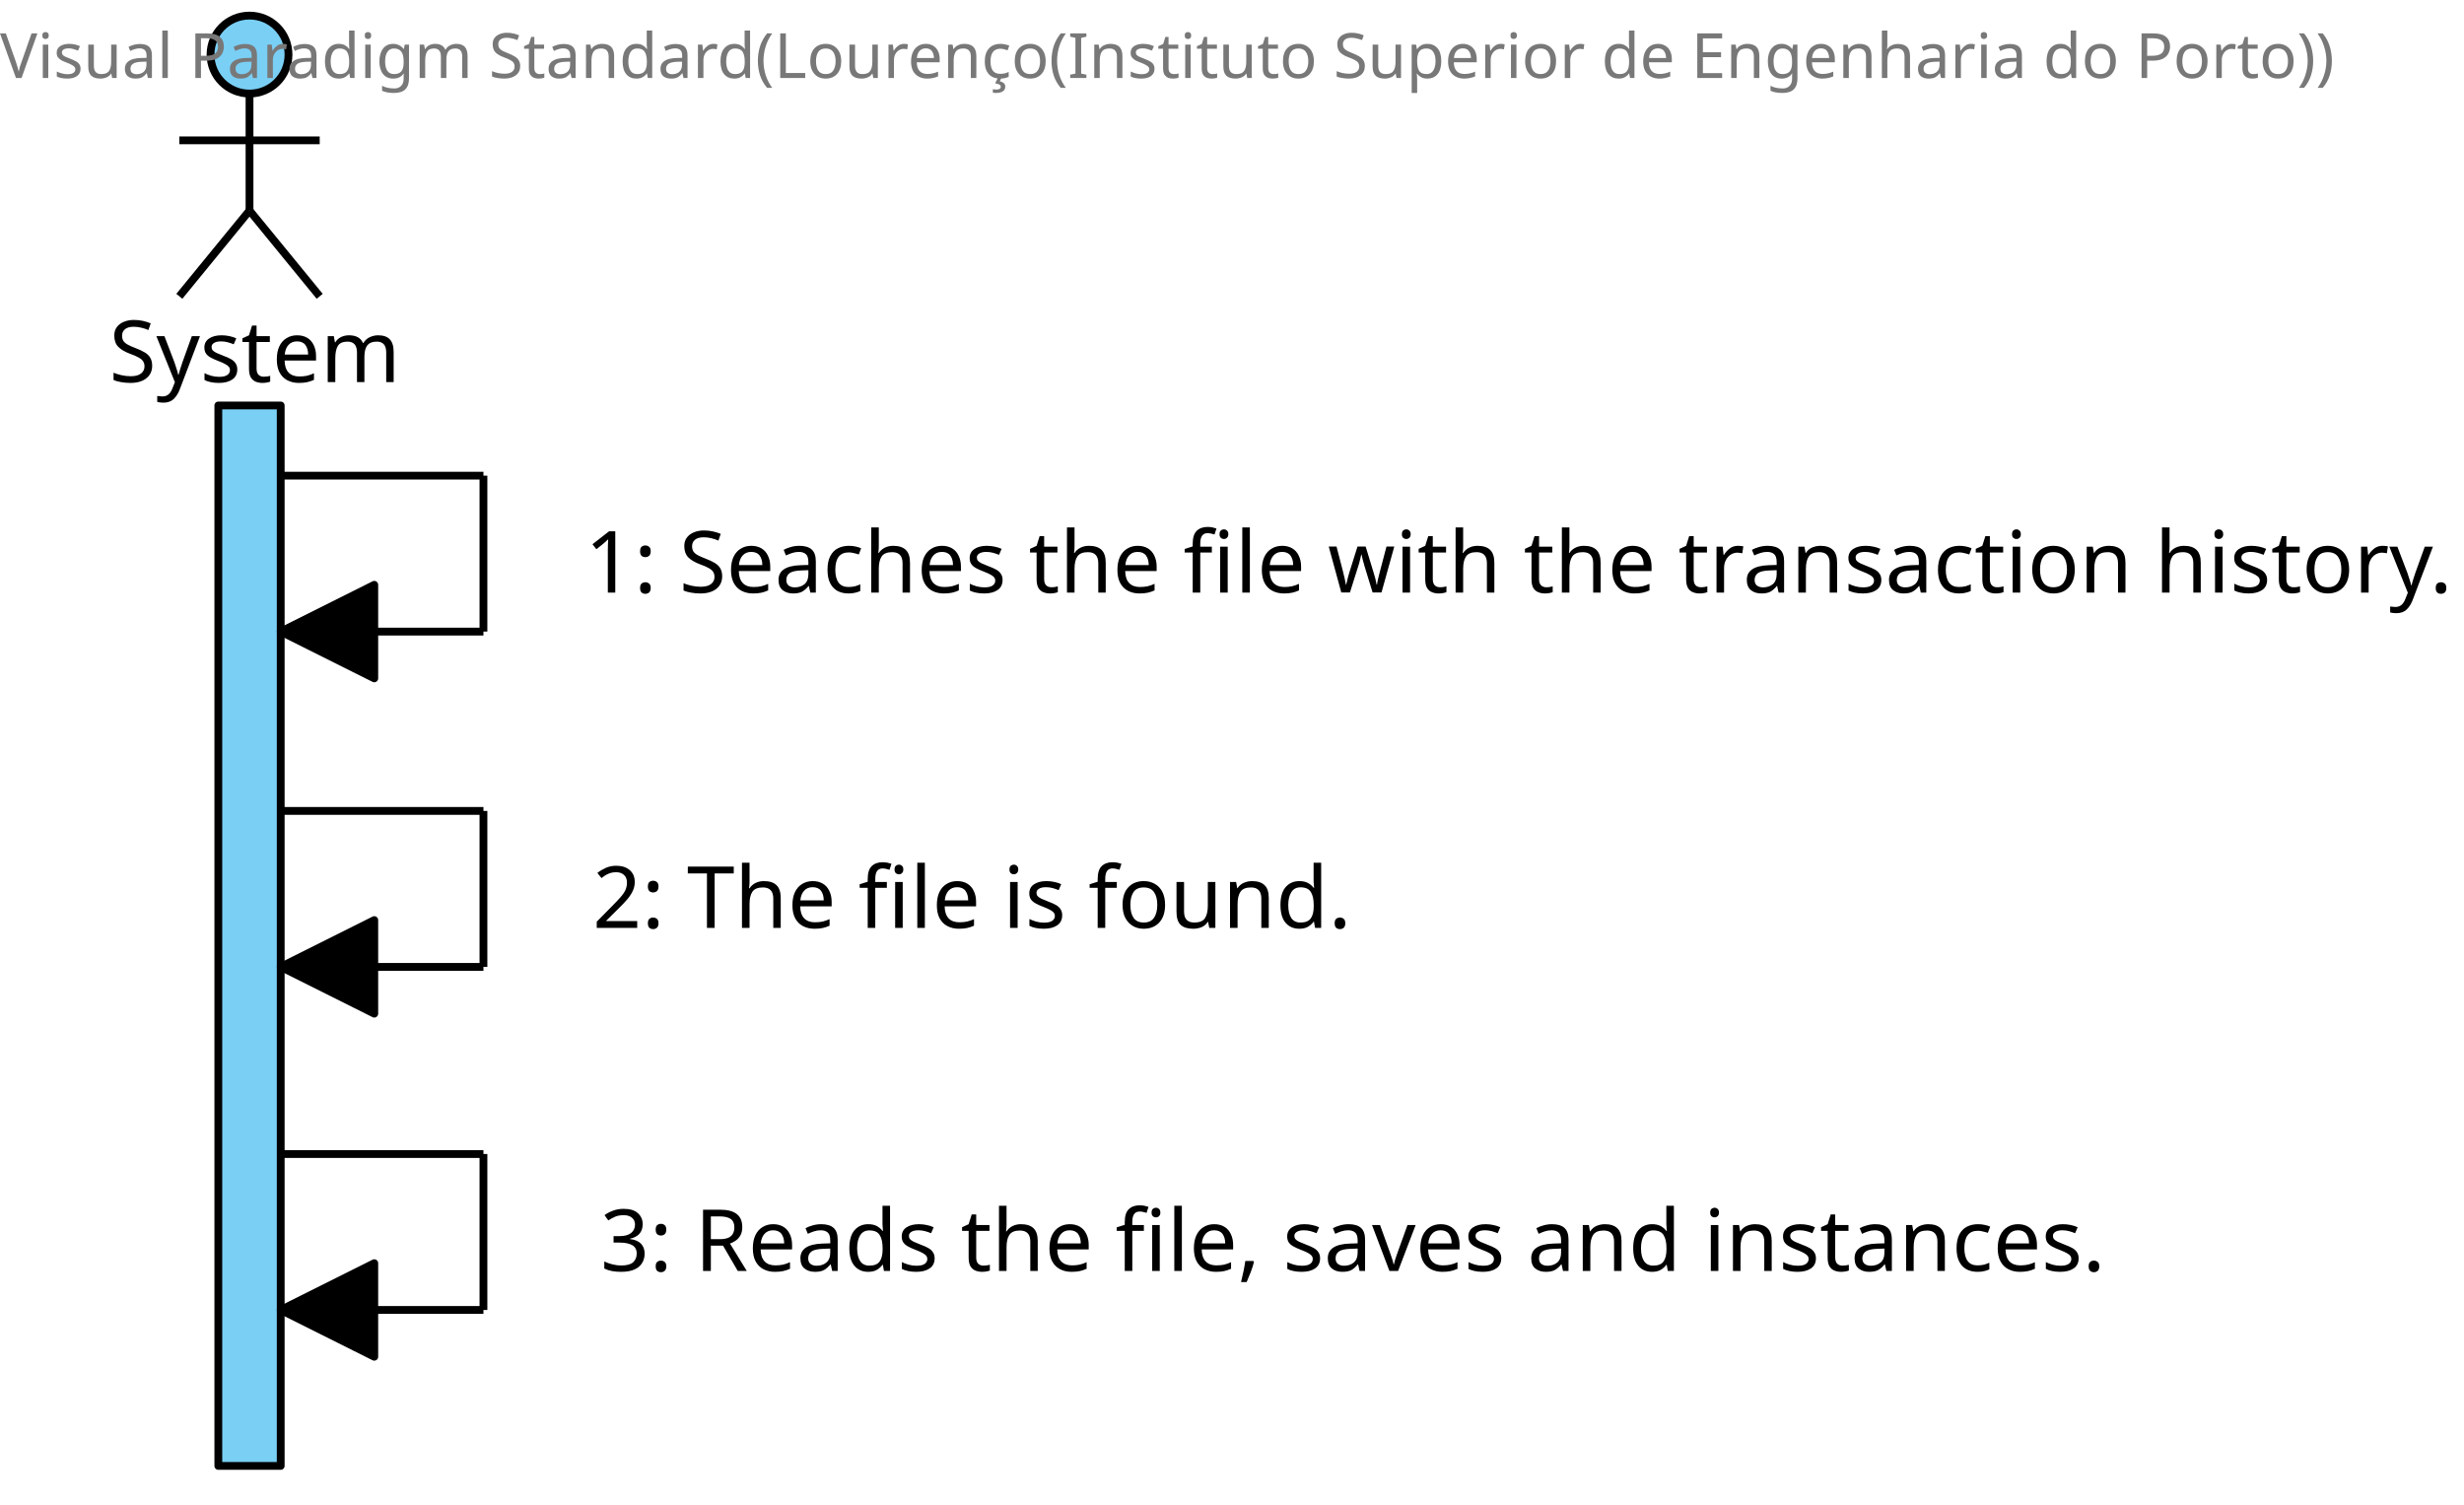
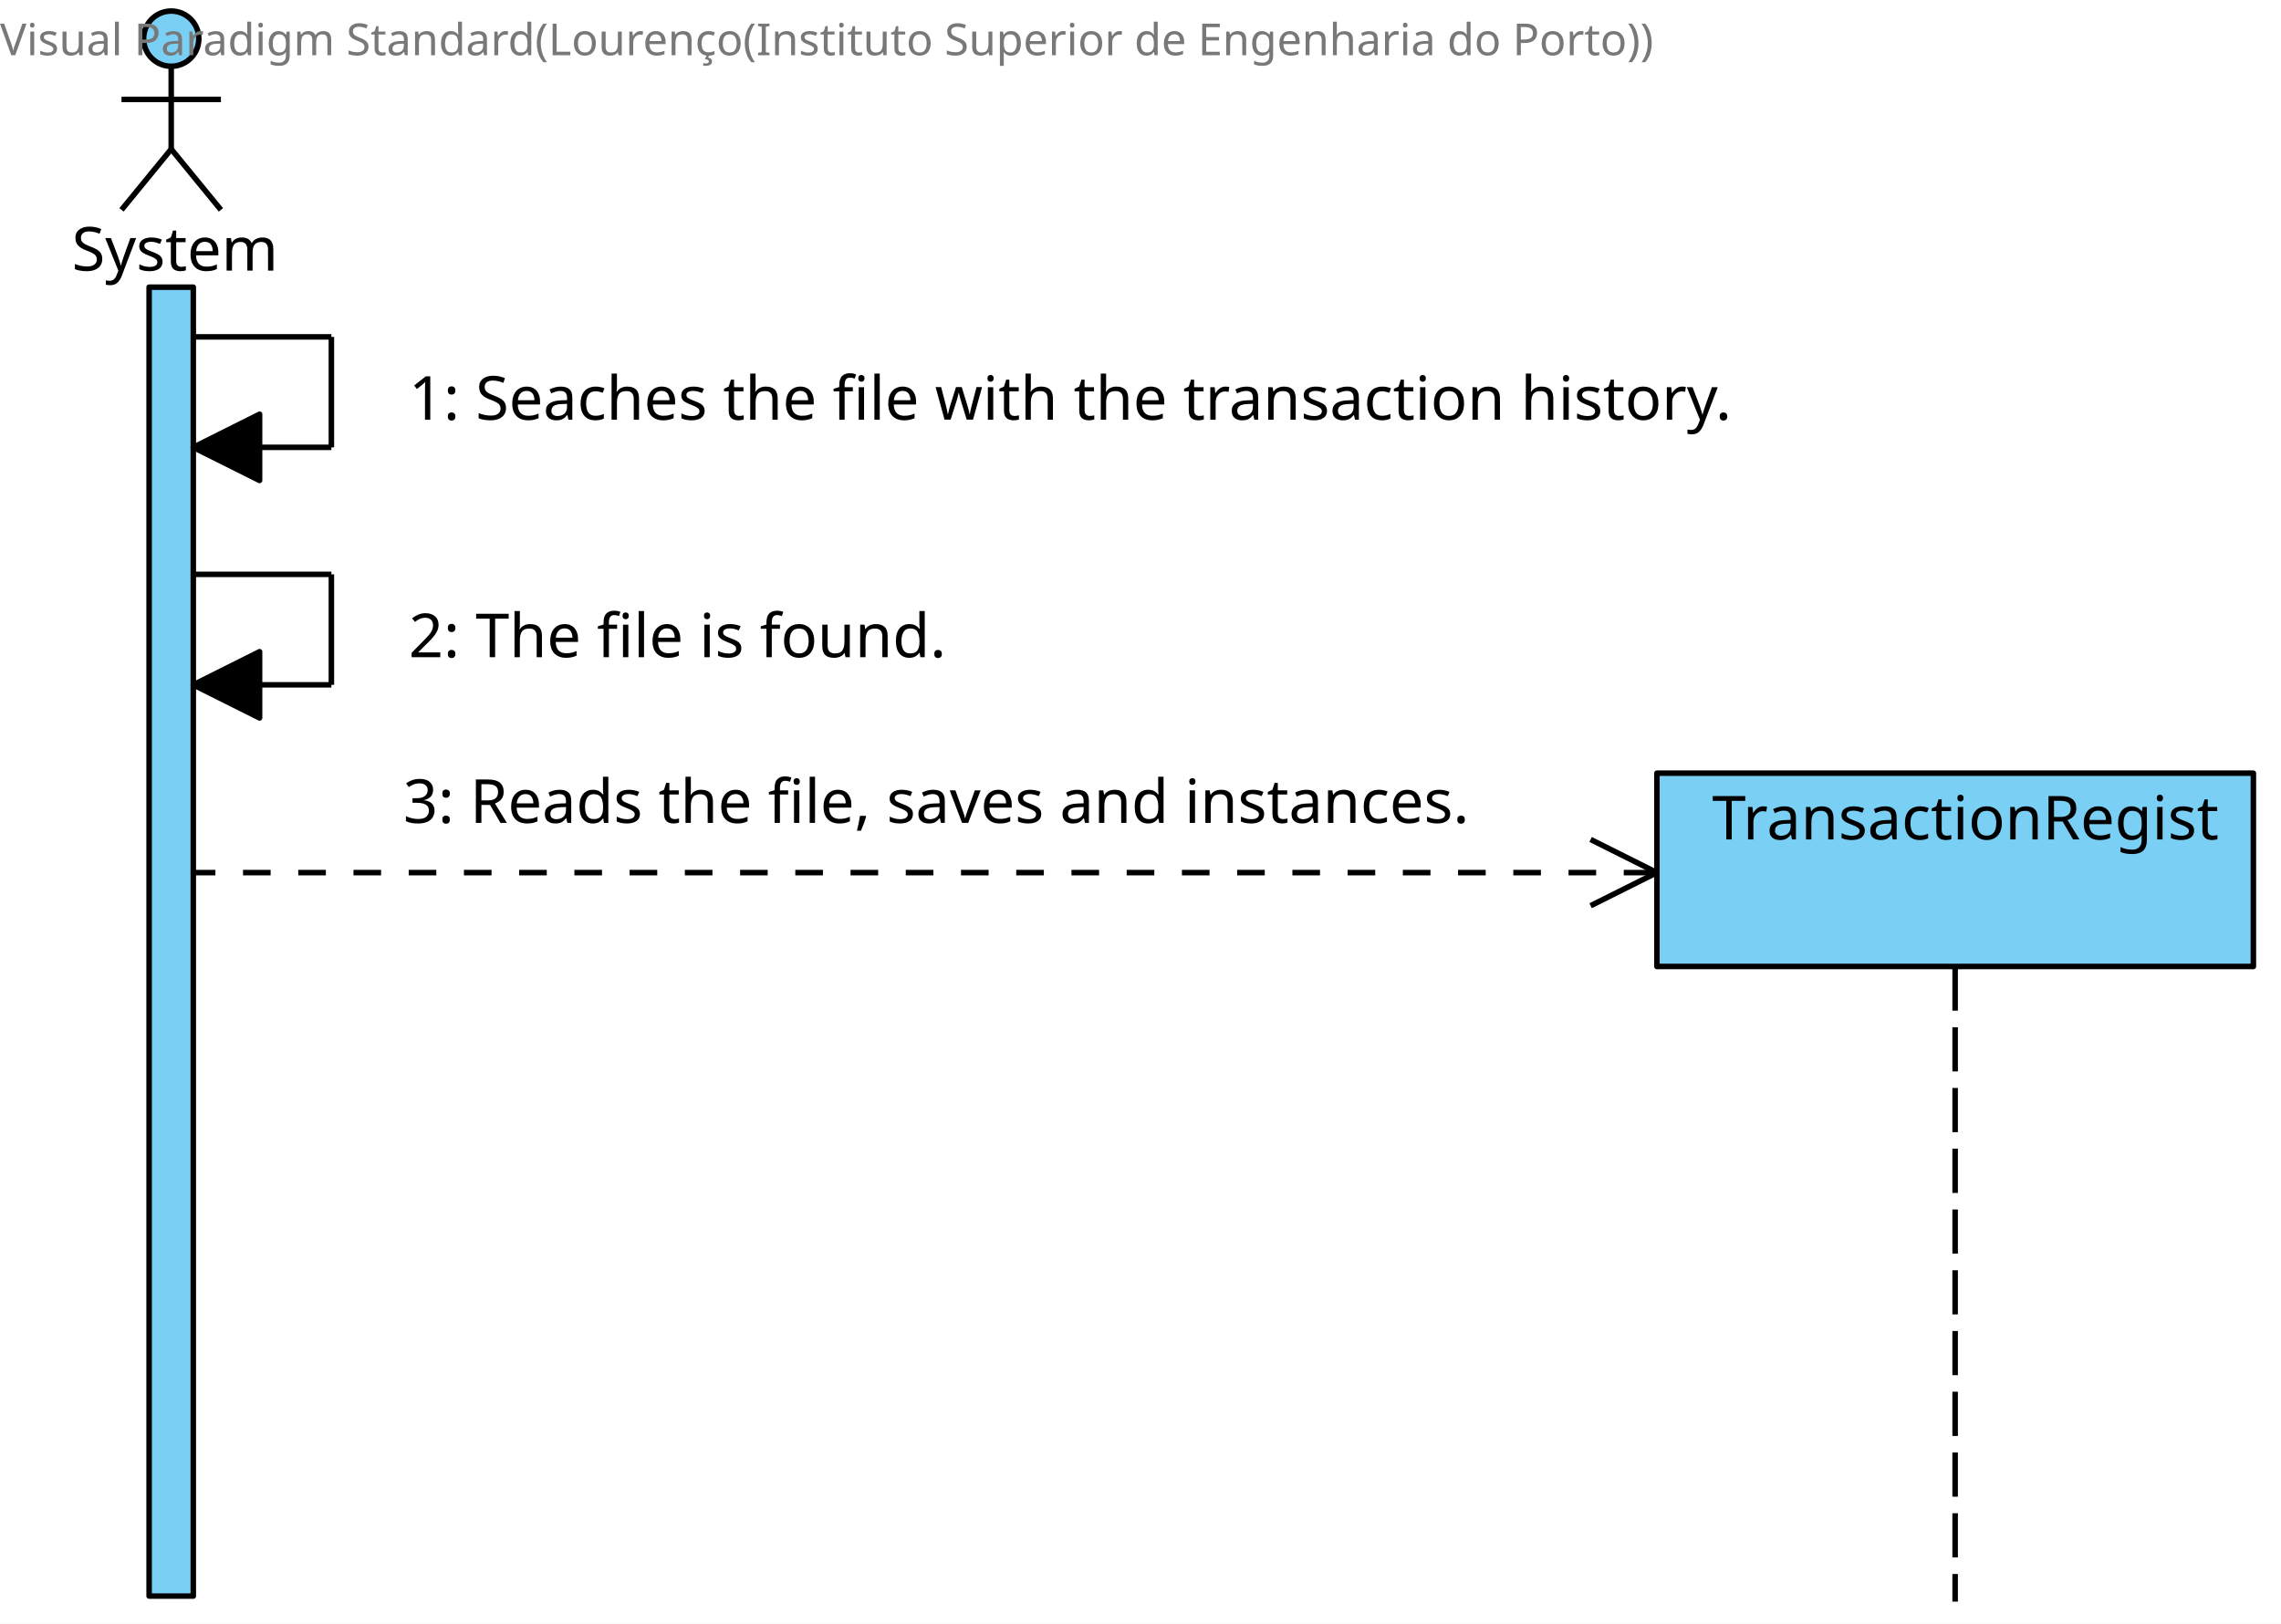
- <svg xmlns="http://www.w3.org/2000/svg" fill-opacity="0" color-rendering="auto" color-interpolation="auto" text-rendering="auto" stroke="rgb(0,0,0)" stroke-linecap="square" width="316" stroke-miterlimit="10" shape-rendering="auto" stroke-opacity="0" fill="rgb(0,0,0)" stroke-dasharray="none" font-weight="normal" stroke-width="1" height="193" font-family="'Dialog'" font-style="normal" stroke-linejoin="miter" font-size="12px" stroke-dashoffset="0" image-rendering="auto">
+ <svg xmlns="http://www.w3.org/2000/svg" fill-opacity="0" color-rendering="auto" color-interpolation="auto" text-rendering="auto" stroke="rgb(0,0,0)" stroke-linecap="square" width="413" stroke-miterlimit="10" shape-rendering="auto" stroke-opacity="0" fill="rgb(0,0,0)" stroke-dasharray="none" font-weight="normal" stroke-width="1" height="294" font-family="'Dialog'" font-style="normal" stroke-linejoin="miter" font-size="12px" stroke-dashoffset="0" image-rendering="auto">
  <defs id="genericDefs" />
  <g>
    <defs id="defs1">
      <clipPath clipPathUnits="userSpaceOnUse" id="clipPath1">
-         <path d="M-7 -7 L71 -7 L71 198 L-7 198 L-7 -7 Z" />
+         <path d="M-7 -7 L71 -7 L71 299 L-7 299 L-7 -7 Z" />
      </clipPath>
      <clipPath clipPathUnits="userSpaceOnUse" id="clipPath2">
+         <path d="M-7 -7 L120 -7 L120 161 L-7 161 L-7 -7 Z" />
+       </clipPath>
+       <clipPath clipPathUnits="userSpaceOnUse" id="clipPath3">
        <path d="M-57 -15 L114 -15 L114 30 L-57 30 L-57 -15 Z" />
      </clipPath>
-       <clipPath clipPathUnits="userSpaceOnUse" id="clipPath3">
-         <path d="M0 0 L96 0 L96 91 L0 91 L0 0 Z" />
-       </clipPath>
      <clipPath clipPathUnits="userSpaceOnUse" id="clipPath4">
-         <path d="M58 9 L58 24 L1 24 L1 9 ZM0 0 L0 91 L63 91 L63 79 L96 79 L96 51 L62 51 L62 36 L96 36 L96 0 Z" />
+         <path d="M-109 -15 L218 -15 L218 30 L-109 30 L-109 -15 Z" />
      </clipPath>
      <clipPath clipPathUnits="userSpaceOnUse" id="clipPath5">
-         <path d="M0 0 L97 0 L97 91 L0 91 L0 0 Z" />
+         <path d="M0 0 L96 0 L96 90 L0 90 L0 0 Z" />
      </clipPath>
      <clipPath clipPathUnits="userSpaceOnUse" id="clipPath6">
-         <path d="M0 0 L0 91 L65 91 L65 80 L97 80 L97 51 L63 51 L63 36 L97 36 L97 8 L62 8 L62 0 Z" />
+         <path d="M58 9 L58 24 L1 24 L1 9 ZM0 0 L0 90 L62 90 L62 79 L96 79 L96 52 L62 52 L62 36 L96 36 L96 0 Z" />
      </clipPath>
      <clipPath clipPathUnits="userSpaceOnUse" id="clipPath7">
-         <path d="M0 0 L0 91 L97 91 L97 51 L65 51 L65 36 L97 36 L97 7 L63 7 L63 0 Z" />
+         <path d="M0 0 L0 90 L96 90 L96 81 L61 81 L61 66 L96 66 L96 51 L62 51 L62 36 L96 36 L96 9 L62 9 L62 0 Z" />
      </clipPath>
      <clipPath clipPathUnits="userSpaceOnUse" id="clipPath8">
-         <path d="M-209 -15 L418 -15 L418 30 L-209 30 L-209 -15 Z" />
+         <path d="M0 0 L336 0 L336 70 L0 70 L0 0 Z" />
      </clipPath>
      <clipPath clipPathUnits="userSpaceOnUse" id="clipPath9">
-         <path d="M-113 -15 L226 -15 L226 30 L-113 30 L-113 -15 Z" />
+         <path d="M271 13 L271 28 L61 28 L61 13 ZM0 0 L0 70 L336 70 L336 31 L298 31 L298 16 L336 16 L336 0 Z" />
      </clipPath>
      <clipPath clipPathUnits="userSpaceOnUse" id="clipPath10">
-         <path d="M-247 -15 L494 -15 L494 30 L-247 30 L-247 -15 Z" />
+         <path d="M-210 -15 L420 -15 L420 30 L-210 30 L-210 -15 Z" />
+       </clipPath>
+       <clipPath clipPathUnits="userSpaceOnUse" id="clipPath11">
+         <path d="M-114 -15 L228 -15 L228 30 L-114 30 L-114 -15 Z" />
+       </clipPath>
+       <clipPath clipPathUnits="userSpaceOnUse" id="clipPath12">
+         <path d="M-247 -16 L494 -16 L494 32 L-247 32 L-247 -16 Z" />
      </clipPath>
    </defs>
    <g fill="white" text-rendering="geometricPrecision" fill-opacity="1" stroke-opacity="1" stroke="white">
-       <rect x="0" width="316" height="193" y="0" stroke="none" />
+       <rect x="0" width="413" height="294" y="0" stroke="none" />
    </g>
-     <g font-size="11px" transform="translate(2,2)" fill-opacity="1" fill="rgb(122,207,245)" text-rendering="geometricPrecision" image-rendering="optimizeQuality" font-family="sans-serif" stroke="rgb(122,207,245)" stroke-opacity="1">
+     <g font-size="11px" transform="translate(1,2)" fill-opacity="1" fill="rgb(122,207,245)" text-rendering="geometricPrecision" image-rendering="optimizeQuality" font-family="sans-serif" stroke="rgb(122,207,245)" stroke-opacity="1">
      <circle r="5" clip-path="url(#clipPath1)" cx="30" cy="5" stroke="none" />
-       <rect x="26" width="8" height="136" y="50" clip-path="url(#clipPath1)" stroke="none" />
+       <rect x="26" width="8" height="237" y="50" clip-path="url(#clipPath1)" stroke="none" />
    </g>
-     <g stroke-linecap="butt" font-size="11px" transform="translate(2,2)" fill-opacity="1" fill="black" text-rendering="geometricPrecision" image-rendering="optimizeQuality" font-family="sans-serif" stroke-linejoin="round" stroke="black" stroke-opacity="1" stroke-miterlimit="0">
+     <g stroke-linecap="butt" font-size="11px" transform="translate(1,2)" fill-opacity="1" fill="black" text-rendering="geometricPrecision" image-rendering="optimizeQuality" font-family="sans-serif" stroke-linejoin="round" stroke="black" stroke-opacity="1" stroke-miterlimit="0">
      <circle fill="none" r="5" clip-path="url(#clipPath1)" cx="30" cy="5" />
-       <rect fill="none" x="26" width="8" height="136" y="50" clip-path="url(#clipPath1)" />
+       <rect fill="none" x="26" width="8" height="237" y="50" clip-path="url(#clipPath1)" />
      <line y2="25" fill="none" x1="30" clip-path="url(#clipPath1)" x2="30" y1="10" />
      <line y2="36" fill="none" x1="30" clip-path="url(#clipPath1)" x2="21" y1="25" />
      <line y2="36" fill="none" x1="30" clip-path="url(#clipPath1)" x2="39" y1="25" />
      <line y2="16" fill="none" x1="21" clip-path="url(#clipPath1)" x2="39" y1="16" />
    </g>
-     <g font-size="11px" transform="translate(4,37)" fill-opacity="1" fill="black" text-rendering="geometricPrecision" image-rendering="optimizeQuality" font-family="sans-serif" stroke="black" stroke-opacity="1">
-       <text x="10" xml:space="preserve" y="12" clip-path="url(#clipPath2)" stroke="none">System</text>
+     <g font-size="11px" transform="translate(300,140)" fill-opacity="1" fill="rgb(122,207,245)" text-rendering="geometricPrecision" image-rendering="optimizeQuality" font-family="sans-serif" stroke="rgb(122,207,245)" stroke-opacity="1">
+       <rect x="0" width="108" height="35" y="0" clip-path="url(#clipPath2)" stroke="none" />
    </g>
-     <g stroke-linecap="butt" font-size="11px" transform="translate(3,28)" fill-opacity="1" fill="black" text-rendering="geometricPrecision" image-rendering="optimizeQuality" font-family="sans-serif" stroke-linejoin="round" stroke="black" stroke-opacity="1">
-       <line y2="33" fill="none" x1="33" clip-path="url(#clipPath4)" x2="59" y1="33" />
-       <line y2="53" fill="none" x1="59" clip-path="url(#clipPath4)" x2="59" y1="33" />
-       <line y2="53" fill="none" x1="59" clip-path="url(#clipPath4)" x2="33" y1="53" />
-       <polygon points=" 33 53 45 59 45 47" clip-path="url(#clipPath4)" stroke="none" />
-       <polygon fill="none" points=" 33 53 45 59 45 47" clip-path="url(#clipPath4)" />
+     <g stroke-linecap="butt" font-size="11px" transform="translate(300,140)" fill-opacity="1" fill="black" text-rendering="geometricPrecision" image-rendering="optimizeQuality" font-family="sans-serif" stroke-linejoin="round" stroke="black" stroke-opacity="1" stroke-miterlimit="0">
+       <rect fill="none" x="0" width="108" height="35" y="0" clip-path="url(#clipPath2)" />
+       <line clip-path="url(#clipPath2)" fill="none" x1="54" x2="54" y1="35" y2="150" stroke-linejoin="bevel" stroke-dasharray="8,3" />
    </g>
-     <g stroke-linecap="butt" font-size="11px" transform="translate(3,71)" fill-opacity="1" fill="black" text-rendering="geometricPrecision" image-rendering="optimizeQuality" font-family="sans-serif" stroke-linejoin="round" stroke="black" stroke-opacity="1">
-       <line y2="33" fill="none" x1="33" clip-path="url(#clipPath6)" x2="59" y1="33" />
-       <line y2="53" fill="none" x1="59" clip-path="url(#clipPath6)" x2="59" y1="33" />
-       <line y2="53" fill="none" x1="59" clip-path="url(#clipPath6)" x2="33" y1="53" />
+     <g font-size="11px" transform="translate(3,37)" fill-opacity="1" fill="black" text-rendering="geometricPrecision" image-rendering="optimizeQuality" font-family="sans-serif" stroke="black" stroke-opacity="1">
+       <text x="10" xml:space="preserve" y="12" clip-path="url(#clipPath3)" stroke="none">System</text>
+     </g>
+     <g font-size="11px" transform="translate(300,140)" fill-opacity="1" fill="black" text-rendering="geometricPrecision" image-rendering="optimizeQuality" font-family="sans-serif" stroke="black" stroke-opacity="1">
+       <text x="10" xml:space="preserve" y="12" clip-path="url(#clipPath4)" stroke="none">TransactionRegist</text>
+     </g>
+     <g stroke-linecap="butt" font-size="11px" transform="translate(2,28)" fill-opacity="1" fill="black" text-rendering="geometricPrecision" image-rendering="optimizeQuality" font-family="sans-serif" stroke-linejoin="round" stroke="black" stroke-opacity="1">
+       <line y2="33" fill="none" x1="33" clip-path="url(#clipPath6)" x2="58" y1="33" />
+       <line y2="53" fill="none" x1="58" clip-path="url(#clipPath6)" x2="58" y1="33" />
+       <line y2="53" fill="none" x1="58" clip-path="url(#clipPath6)" x2="33" y1="53" />
      <polygon points=" 33 53 45 59 45 47" clip-path="url(#clipPath6)" stroke="none" />
      <polygon fill="none" points=" 33 53 45 59 45 47" clip-path="url(#clipPath6)" />
    </g>
-     <g stroke-linecap="butt" font-size="11px" transform="translate(3,115)" fill-opacity="1" fill="black" text-rendering="geometricPrecision" image-rendering="optimizeQuality" font-family="sans-serif" stroke-linejoin="round" stroke="black" stroke-opacity="1">
-       <line y2="33" fill="none" x1="33" clip-path="url(#clipPath7)" x2="59" y1="33" />
-       <line y2="53" fill="none" x1="59" clip-path="url(#clipPath7)" x2="59" y1="33" />
-       <line y2="53" fill="none" x1="59" clip-path="url(#clipPath7)" x2="33" y1="53" />
+     <g stroke-linecap="butt" font-size="11px" transform="translate(2,71)" fill-opacity="1" fill="black" text-rendering="geometricPrecision" image-rendering="optimizeQuality" font-family="sans-serif" stroke-linejoin="round" stroke="black" stroke-opacity="1">
+       <line y2="33" fill="none" x1="33" clip-path="url(#clipPath7)" x2="58" y1="33" />
+       <line y2="53" fill="none" x1="58" clip-path="url(#clipPath7)" x2="58" y1="33" />
+       <line y2="53" fill="none" x1="58" clip-path="url(#clipPath7)" x2="33" y1="53" />
      <polygon points=" 33 53 45 59 45 47" clip-path="url(#clipPath7)" stroke="none" />
      <polygon fill="none" points=" 33 53 45 59 45 47" clip-path="url(#clipPath7)" />
    </g>
-     <g font-size="11px" transform="translate(68,151)" fill-opacity="1" fill="white" text-rendering="geometricPrecision" image-rendering="optimizeQuality" font-family="sans-serif" stroke="white" stroke-opacity="1">
-       <rect x="0" width="209" height="15" y="0" clip-path="url(#clipPath8)" stroke="none" />
-       <text fill="black" x="9" xml:space="preserve" y="12" clip-path="url(#clipPath8)" stroke="none">3: Reads the file, saves and instances.</text>
+     <g fill-opacity="1" text-rendering="geometricPrecision" stroke="black" stroke-linecap="butt" transform="translate(2,124)" stroke-opacity="1" fill="black" stroke-dasharray="5" font-family="sans-serif" stroke-linejoin="round" font-size="11px" stroke-dashoffset="1" image-rendering="optimizeQuality">
+       <line y2="34" fill="none" x1="33" clip-path="url(#clipPath9)" x2="298" y1="34" />
+       <line clip-path="url(#clipPath9)" stroke-dashoffset="0" fill="none" x1="298" x2="286" y1="34" y2="28" stroke-dasharray="none" />
+       <line clip-path="url(#clipPath9)" stroke-dashoffset="0" fill="none" x1="298" x2="286" y1="34" y2="40" stroke-dasharray="none" />
    </g>
-     <g font-size="11px" transform="translate(66,107)" fill-opacity="1" fill="white" text-rendering="geometricPrecision" image-rendering="optimizeQuality" font-family="sans-serif" stroke="white" stroke-opacity="1">
-       <rect x="0" width="113" height="15" y="0" clip-path="url(#clipPath9)" stroke="none" />
-       <text fill="black" x="10" xml:space="preserve" y="12" clip-path="url(#clipPath9)" stroke="none">2: The file is found.</text>
+     <g font-size="11px" transform="translate(63,137)" fill-opacity="1" fill="white" text-rendering="geometricPrecision" image-rendering="optimizeQuality" font-family="sans-serif" stroke="white" stroke-opacity="1">
+       <rect x="0" width="210" height="15" y="0" clip-path="url(#clipPath10)" stroke="none" />
+       <text fill="black" x="10" xml:space="preserve" y="12" clip-path="url(#clipPath10)" stroke="none">3: Reads the file, saves and instances.</text>
    </g>
-     <g font-size="11px" transform="translate(65,64)" fill-opacity="1" fill="white" text-rendering="geometricPrecision" image-rendering="optimizeQuality" font-family="sans-serif" stroke="white" stroke-opacity="1">
-       <rect x="0" width="247" height="15" y="0" clip-path="url(#clipPath10)" stroke="none" />
-       <text fill="black" x="10" xml:space="preserve" y="12" clip-path="url(#clipPath10)" stroke="none">1: Seaches the file with the transaction history.</text>
+     <g font-size="11px" transform="translate(64,107)" fill-opacity="1" fill="white" text-rendering="geometricPrecision" image-rendering="optimizeQuality" font-family="sans-serif" stroke="white" stroke-opacity="1">
+       <rect x="0" width="114" height="15" y="0" clip-path="url(#clipPath11)" stroke="none" />
+       <text fill="black" x="10" xml:space="preserve" y="12" clip-path="url(#clipPath11)" stroke="none">2: The file is found.</text>
+     </g>
+     <g font-size="11px" transform="translate(64,64)" fill-opacity="1" fill="white" text-rendering="geometricPrecision" image-rendering="optimizeQuality" font-family="sans-serif" stroke="white" stroke-opacity="1">
+       <rect x="0" width="247" height="16" y="0" clip-path="url(#clipPath12)" stroke="none" />
+       <text fill="black" x="10" xml:space="preserve" y="12" clip-path="url(#clipPath12)" stroke="none">1: Seaches the file with the transaction history.</text>
    </g>
    <g font-size="8px" fill-opacity="1" fill="rgb(120,120,120)" text-rendering="geometricPrecision" image-rendering="optimizeQuality" stroke="rgb(120,120,120)" stroke-opacity="1">
      <text x="0" xml:space="preserve" y="10" stroke="none">Visual Paradigm Standard(Lourenço(Instituto Superior de Engenharia do Porto))</text>
    </g>
  </g>
</svg>
